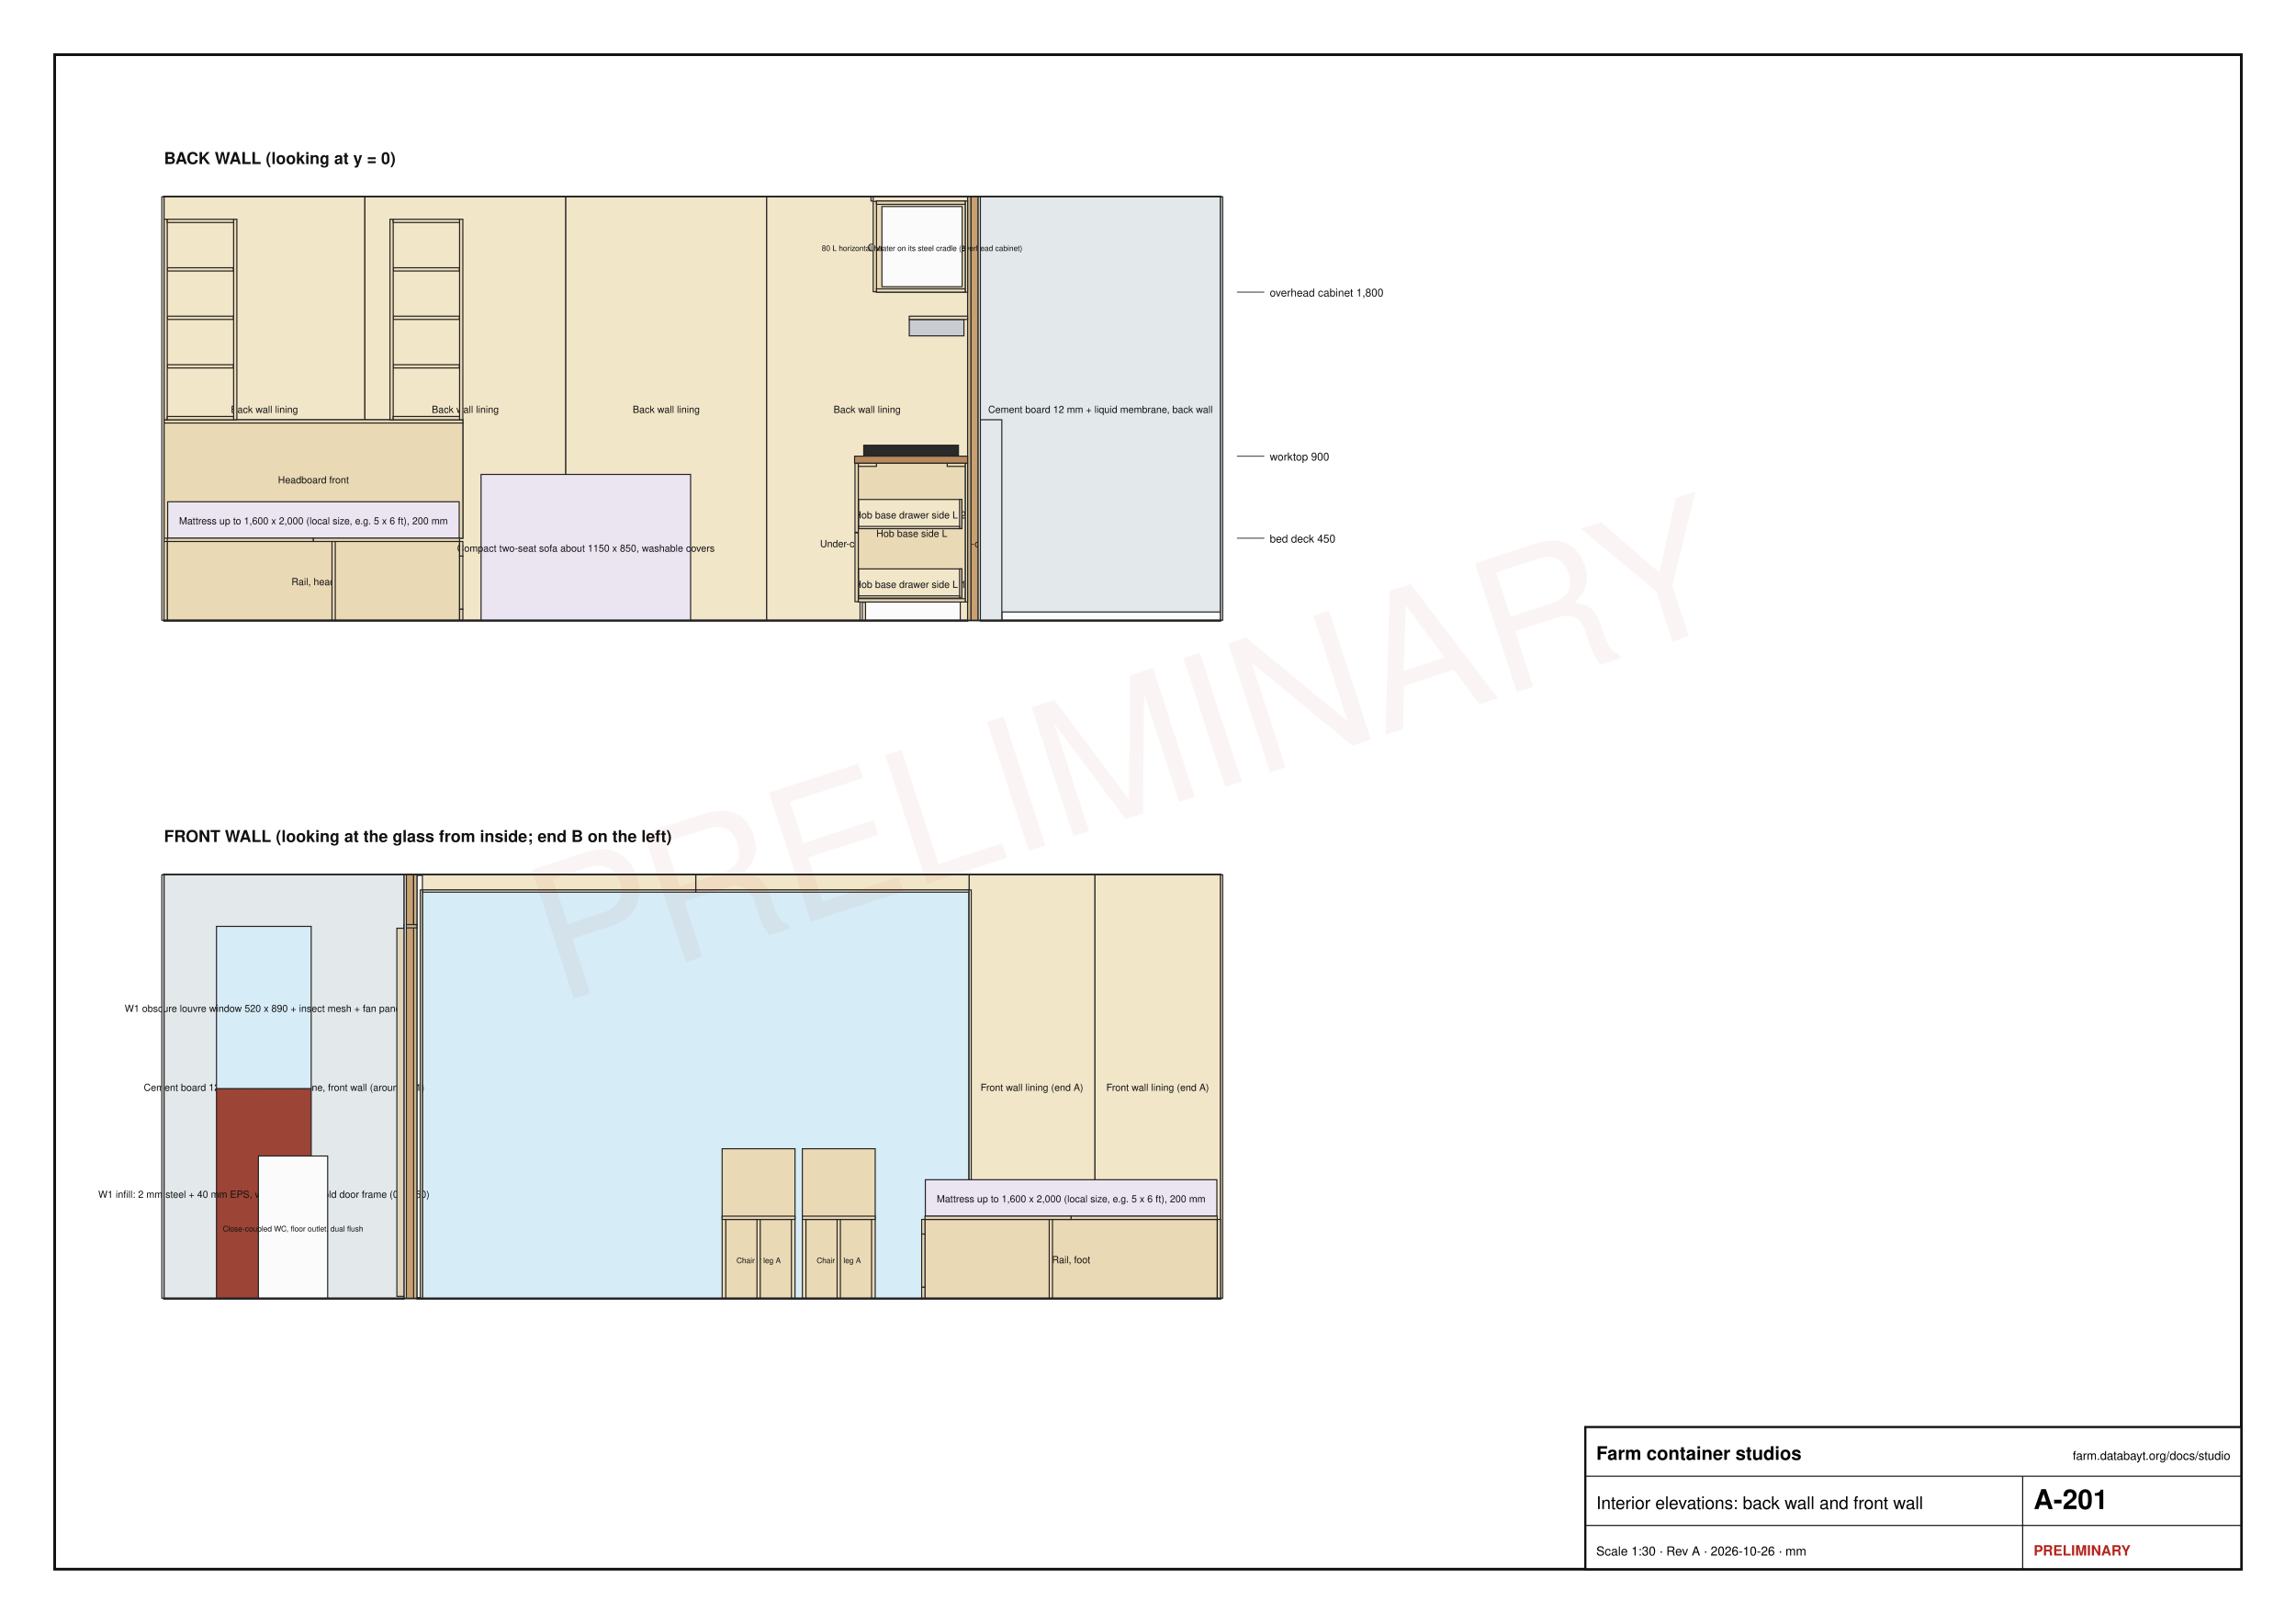
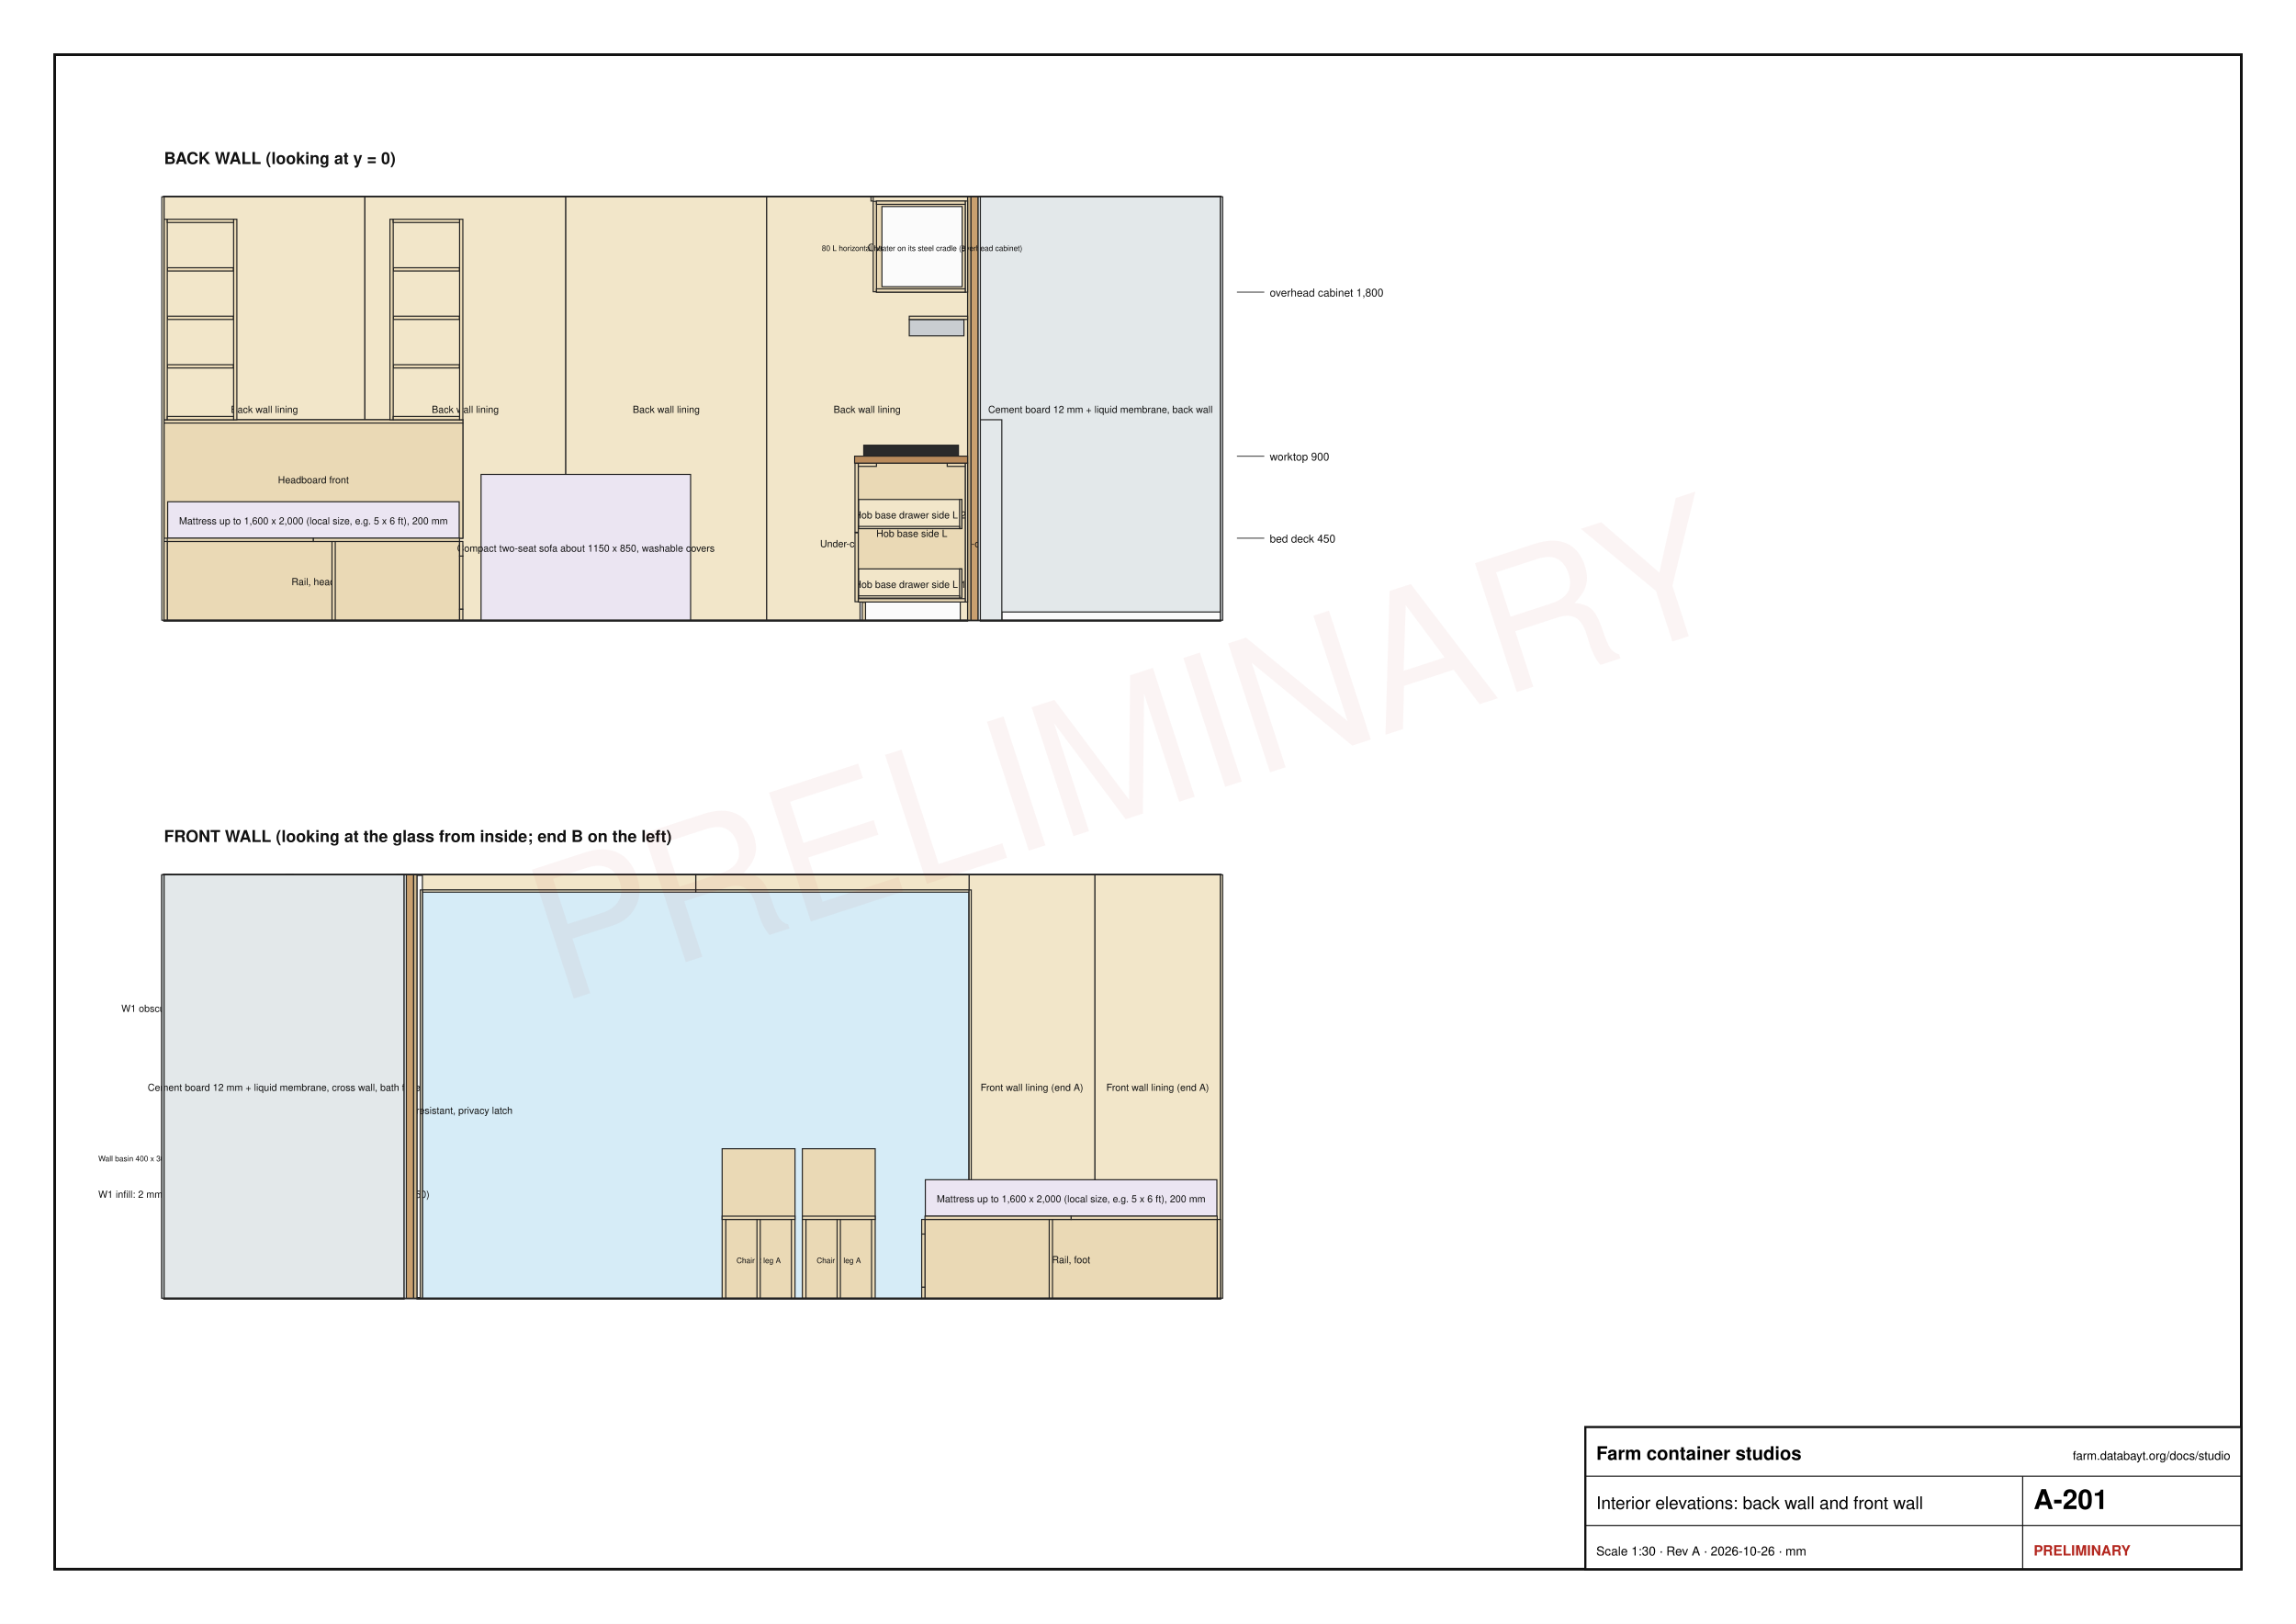
<svg xmlns="http://www.w3.org/2000/svg" width="420mm" height="297mm" viewBox="0 0 420 297" font-family="Helvetica, Arial, sans-serif">
  <rect x="0" y="0" width="420" height="297" fill="#fff" />
  <rect x="10" y="10" width="400" height="277" fill="none" stroke="#111" stroke-width="0.5" />
  <text x="30" y="30" font-size="3" text-anchor="start" font-weight="bold" fill="#111">BACK WALL (looking at y = 0)</text>
  <rect x="30" y="36" width="193.27" height="77.43" fill="#fafafa" stroke="#111" stroke-width="0.4" />
  <rect x="30" y="36" width="36.75" height="77.43" fill="#f2e6c9" stroke="#222" stroke-width="0.2" />
  <text x="48.38" y="75.52" font-size="1.8" text-anchor="middle" font-weight="normal" fill="#111">Back wall lining</text>
  <rect x="66.75" y="36" width="36.75" height="77.43" fill="#f2e6c9" stroke="#222" stroke-width="0.2" />
  <text x="85.12" y="75.52" font-size="1.8" text-anchor="middle" font-weight="normal" fill="#111">Back wall lining</text>
  <rect x="103.5" y="36" width="36.75" height="77.43" fill="#f2e6c9" stroke="#222" stroke-width="0.2" />
  <text x="121.88" y="75.52" font-size="1.8" text-anchor="middle" font-weight="normal" fill="#111">Back wall lining</text>
  <rect x="140.25" y="36" width="36.75" height="77.43" fill="#f2e6c9" stroke="#222" stroke-width="0.2" />
  <text x="158.62" y="75.52" font-size="1.8" text-anchor="middle" font-weight="normal" fill="#111">Back wall lining</text>
  <rect x="179.33" y="36" width="43.93" height="77.43" fill="#e3e8ea" stroke="#222" stroke-width="0.2" />
  <text x="201.3" y="75.52" font-size="1.8" text-anchor="middle" font-weight="normal" fill="#111">Cement board 12 mm + liquid membrane, back wall</text>
  <rect x="160.33" y="36.77" width="16.27" height="16.67" fill="#ead9b5" stroke="#222" stroke-width="0.2" />
  <text x="168.47" y="45.9" font-size="1.8" text-anchor="middle" font-weight="normal" fill="#111">Overhead cabinet side L</text>
  <rect x="177.6" y="36" width="1.33" height="77.43" fill="#c9a06f" stroke="#222" stroke-width="0.2" />
  <rect x="30.63" y="66.7" width="12.07" height="0.6" fill="#ead9b5" stroke="#222" stroke-width="0.2" />
  <rect x="30.63" y="57.83" width="12.07" height="0.6" fill="#ead9b5" stroke="#222" stroke-width="0.2" />
  <rect x="30.63" y="48.97" width="12.07" height="0.6" fill="#ead9b5" stroke="#222" stroke-width="0.2" />
  <rect x="71.97" y="66.7" width="12.07" height="0.6" fill="#ead9b5" stroke="#222" stroke-width="0.2" />
  <rect x="71.97" y="57.83" width="12.07" height="0.6" fill="#ead9b5" stroke="#222" stroke-width="0.2" />
  <rect x="71.97" y="48.97" width="12.07" height="0.6" fill="#ead9b5" stroke="#222" stroke-width="0.2" />
  <rect x="84.07" y="77.37" width="0.6" height="21.07" fill="#ead9b5" stroke="#222" stroke-width="0.2" />
  <rect x="30" y="76.77" width="54.67" height="21.67" fill="#ead9b5" stroke="#222" stroke-width="0.2" />
  <text x="57.33" y="88.4" font-size="1.8" text-anchor="middle" font-weight="normal" fill="#111">Headboard front</text>
  <rect x="30" y="76.77" width="54.67" height="0.6" fill="#ead9b5" stroke="#222" stroke-width="0.2" />
  <rect x="30" y="40.1" width="0.6" height="36.67" fill="#ead9b5" stroke="#222" stroke-width="0.2" />
  <rect x="42.73" y="40.1" width="0.6" height="36.67" fill="#ead9b5" stroke="#222" stroke-width="0.2" />
  <rect x="30.6" y="76.17" width="12.13" height="0.6" fill="#ead9b5" stroke="#222" stroke-width="0.2" />
  <rect x="30.6" y="40.1" width="12.13" height="0.6" fill="#ead9b5" stroke="#222" stroke-width="0.2" />
  <rect x="71.33" y="40.1" width="0.6" height="36.67" fill="#ead9b5" stroke="#222" stroke-width="0.2" />
  <rect x="84.07" y="40.1" width="0.6" height="36.67" fill="#ead9b5" stroke="#222" stroke-width="0.2" />
  <rect x="71.93" y="76.17" width="12.13" height="0.6" fill="#ead9b5" stroke="#222" stroke-width="0.2" />
  <rect x="71.93" y="40.1" width="12.13" height="0.6" fill="#ead9b5" stroke="#222" stroke-width="0.2" />
  <rect x="30.6" y="99.03" width="53.47" height="14.4" fill="#ead9b5" stroke="#222" stroke-width="0.2" />
  <text x="57.33" y="107.03" font-size="1.8" text-anchor="middle" font-weight="normal" fill="#111">Rail, head</text>
  <rect x="157.33" y="85.1" width="18.33" height="28.33" fill="#fbfbfb" stroke="#222" stroke-width="0.2" />
  <text x="166.5" y="100.07" font-size="1.8" text-anchor="middle" font-weight="normal" fill="#111">Under-counter fridge about 90 L (A-class)</text>
  <rect x="157" y="84.7" width="3.33" height="0.6" fill="#ead9b5" stroke="#222" stroke-width="0.2" />
  <rect x="173.27" y="84.7" width="3.33" height="0.6" fill="#ead9b5" stroke="#222" stroke-width="0.2" />
  <rect x="157" y="84.7" width="19.6" height="25.4" fill="#ead9b5" stroke="#222" stroke-width="0.2" />
  <text x="166.8" y="98.2" font-size="1.8" text-anchor="middle" font-weight="normal" fill="#111">Fridge bay side</text>
  <rect x="157" y="84.7" width="19.6" height="25.4" fill="#ead9b5" stroke="#222" stroke-width="0.2" />
  <text x="166.8" y="98.2" font-size="1.8" text-anchor="middle" font-weight="normal" fill="#111">Hob base side L</text>
  <rect x="157.07" y="104.05" width="18.87" height="5.33" fill="#f2e6c9" stroke="#222" stroke-width="0.2" />
  <text x="166.5" y="107.52" font-size="1.8" text-anchor="middle" font-weight="normal" fill="#111">Hob base drawer side L 1</text>
  <rect x="157.07" y="91.35" width="18.87" height="5.33" fill="#f2e6c9" stroke="#222" stroke-width="0.2" />
  <text x="166.5" y="94.82" font-size="1.8" text-anchor="middle" font-weight="normal" fill="#111">Hob base drawer side L 2</text>
  <rect x="159.73" y="36.83" width="0.6" height="16.53" fill="#ead9b5" stroke="#222" stroke-width="0.2" />
-   <rect x="177" y="36" width="0.6" height="77.43" fill="#cdb68c" stroke="#222" stroke-width="0.2" />
  <rect x="88" y="86.77" width="38.33" height="26.67" fill="#ebe5f2" stroke="#222" stroke-width="0.2" />
  <text x="107.17" y="100.9" font-size="1.8" text-anchor="middle" font-weight="normal" fill="#111">Compact two-seat sofa about 1150 x 850, washable covers</text>
+   <rect x="177" y="36" width="0.6" height="77.43" fill="#cdb68c" stroke="#222" stroke-width="0.2" />
  <rect x="158" y="81.43" width="17.33" height="2" fill="#2a2a2a" stroke="#222" stroke-width="0.2" />
  <rect x="183.27" y="111.93" width="40" height="1.5" fill="#fbfbfb" stroke="#222" stroke-width="0.2" />
  <rect x="179.33" y="76.77" width="3.93" height="36.67" fill="#e3e8ea" stroke="#222" stroke-width="0.2" />
  <rect x="175.53" y="104.05" width="0.4" height="5.33" fill="#f2e6c9" stroke="#222" stroke-width="0.2" />
  <rect x="157.07" y="108.98" width="18.47" height="0.4" fill="#f2e6c9" stroke="#222" stroke-width="0.2" />
  <rect x="175.53" y="91.35" width="0.4" height="5.33" fill="#f2e6c9" stroke="#222" stroke-width="0.2" />
  <rect x="157.07" y="96.28" width="18.47" height="0.4" fill="#f2e6c9" stroke="#222" stroke-width="0.2" />
  <rect x="166.33" y="58.43" width="10" height="3" fill="#c9cdd1" stroke="#222" stroke-width="0.2" />
  <rect x="157" y="109.5" width="19.6" height="0.6" fill="#ead9b5" stroke="#222" stroke-width="0.2" />
  <rect x="157" y="84.7" width="3.33" height="0.6" fill="#ead9b5" stroke="#222" stroke-width="0.2" />
  <rect x="173.27" y="84.7" width="3.33" height="0.6" fill="#ead9b5" stroke="#222" stroke-width="0.2" />
  <rect x="156.4" y="97.45" width="0.6" height="12.6" fill="#ead9b5" stroke="#222" stroke-width="0.2" />
  <rect x="156.4" y="84.75" width="0.6" height="12.6" fill="#ead9b5" stroke="#222" stroke-width="0.2" />
  <rect x="176.6" y="84.7" width="0.4" height="25.4" fill="#f2e6c9" stroke="#222" stroke-width="0.2" />
  <rect x="166.33" y="57.83" width="10.67" height="0.6" fill="#ead9b5" stroke="#222" stroke-width="0.2" />
  <rect x="161.33" y="37.77" width="14.67" height="14.67" fill="#fbfbfb" stroke="#222" stroke-width="0.2" />
  <text x="168.67" y="45.9" font-size="1.4" text-anchor="middle" font-weight="normal" fill="#111">80 L horizontal heater on its steel cradle (overhead cabinet)</text>
  <rect x="29.6" y="36" width="0.4" height="77.43" fill="#f2e6c9" stroke="#222" stroke-width="0.2" />
  <rect x="160.33" y="52.83" width="16.27" height="0.6" fill="#ead9b5" stroke="#222" stroke-width="0.2" />
  <rect x="160.33" y="36.77" width="16.27" height="0.6" fill="#ead9b5" stroke="#222" stroke-width="0.2" />
  <rect x="176.6" y="36.77" width="0.4" height="16.67" fill="#f2e6c9" stroke="#222" stroke-width="0.2" />
  <rect x="156.33" y="83.43" width="20.67" height="1.27" fill="#b98b5c" stroke="#222" stroke-width="0.2" />
  <rect x="157.73" y="110.17" width="0.6" height="3.27" fill="#ead9b5" stroke="#222" stroke-width="0.2" />
  <rect x="159.33" y="36" width="0.4" height="0.77" fill="#f2e6c9" stroke="#222" stroke-width="0.2" />
+   <rect x="223.27" y="36" width="0.4" height="77.43" fill="#e3e8ea" stroke="#222" stroke-width="0.2" />
+   <rect x="178.93" y="36" width="0.4" height="77.43" fill="#e3e8ea" stroke="#222" stroke-width="0.2" />
  <rect x="60.73" y="99.03" width="0.6" height="14.4" fill="#ead9b5" stroke="#222" stroke-width="0.2" />
  <rect x="84.07" y="101.7" width="0.6" height="9.73" fill="#ead9b5" stroke="#222" stroke-width="0.2" />
  <rect x="30.67" y="91.77" width="53.33" height="6.67" fill="#ebe5f2" stroke="#222" stroke-width="0.2" />
  <text x="57.33" y="95.9" font-size="1.8" text-anchor="middle" font-weight="normal" fill="#111">Mattress up to 1,600 x 2,000 (local size, e.g. 5 x 6 ft), 200 mm</text>
  <rect x="30" y="99.03" width="0.6" height="14.4" fill="#ead9b5" stroke="#222" stroke-width="0.2" />
  <rect x="84.07" y="99.03" width="0.6" height="2.67" fill="#ead9b5" stroke="#222" stroke-width="0.2" />
  <rect x="84.07" y="111.43" width="0.6" height="2" fill="#ead9b5" stroke="#222" stroke-width="0.2" />
  <rect x="30.6" y="98.43" width="26.73" height="0.6" fill="#ead9b5" stroke="#222" stroke-width="0.2" />
  <rect x="57.33" y="98.43" width="26.73" height="0.6" fill="#ead9b5" stroke="#222" stroke-width="0.2" />
  <rect x="30" y="113.43" width="147" height="0.17" fill="#dccdb1" stroke="#222" stroke-width="0.2" />
-   <rect x="223.27" y="36" width="0.4" height="77.43" fill="#e3e8ea" stroke="#222" stroke-width="0.2" />
-   <rect x="178.93" y="36" width="0.4" height="77.43" fill="#e3e8ea" stroke="#222" stroke-width="0.2" />
  <rect x="179.33" y="113.43" width="43.93" height="0.17" fill="#dccdb1" stroke="#222" stroke-width="0.2" />
  <text x="30" y="154" font-size="3" text-anchor="start" font-weight="bold" fill="#111">FRONT WALL (looking at the glass from inside; end B on the left)</text>
  <rect x="30" y="160" width="193.27" height="77.43" fill="#fafafa" stroke="#111" stroke-width="0.4" />
  <rect x="77.27" y="162.77" width="100" height="74.67" fill="#d6ecf7" stroke="#222" stroke-width="0.2" />
  <rect x="200.27" y="160" width="23" height="77.43" fill="#f2e6c9" stroke="#222" stroke-width="0.2" />
  <text x="211.77" y="199.52" font-size="1.8" text-anchor="middle" font-weight="normal" fill="#111">Front wall lining (end A)</text>
  <rect x="177.27" y="160" width="23" height="77.43" fill="#f2e6c9" stroke="#222" stroke-width="0.2" />
  <text x="188.77" y="199.52" font-size="1.8" text-anchor="middle" font-weight="normal" fill="#111">Front wall lining (end A)</text>
  <rect x="127.27" y="160" width="50" height="2.77" fill="#f2e6c9" stroke="#222" stroke-width="0.2" />
  <rect x="77.27" y="160" width="50" height="2.77" fill="#f2e6c9" stroke="#222" stroke-width="0.2" />
-   <rect x="30" y="160" width="43.93" height="77.43" fill="#e3e8ea" stroke="#222" stroke-width="0.2" />
-   <text x="51.97" y="199.52" font-size="1.8" text-anchor="middle" font-weight="normal" fill="#111">Cement board 12 mm + liquid membrane, front wall (around W1)</text>
  <rect x="39.6" y="199.1" width="17.33" height="38.33" fill="#9c4436" stroke="#222" stroke-width="0.2" />
  <text x="48.27" y="219.07" font-size="1.8" text-anchor="middle" font-weight="normal" fill="#111">W1 infill: 2 mm steel + 40 mm EPS, welded into the old door frame (0-1,150)</text>
  <rect x="39.6" y="169.43" width="17.33" height="29.67" fill="#d6ecf7" stroke="#222" stroke-width="0.2" />
-   <text x="48.27" y="185.07" font-size="1.8" text-anchor="middle" font-weight="normal" fill="#111">W1 obscure louvre window 520 x 890 + insect mesh + fan panel</text>
+   <text x="48.27" y="185.07" font-size="1.8" text-anchor="middle" font-weight="normal" fill="#111">W1 obscure louvre window 520 x 890 + insect mesh (wash lobby)</text>
  <rect x="177.67" y="235.1" width="45.6" height="2.33" fill="#f2e6c9" stroke="#222" stroke-width="0.2" />
-   <rect x="75.67" y="160" width="0.6" height="77.43" fill="#cdb68c" stroke="#222" stroke-width="0.2" />
-   <rect x="74.33" y="160" width="1.33" height="77.43" fill="#c9a06f" stroke="#222" stroke-width="0.2" />
-   <rect x="73.93" y="169.1" width="2.33" height="68.33" fill="#cdb68c" stroke="#222" stroke-width="0.2" />
-   <rect x="74.33" y="160" width="1.33" height="77.43" fill="#c9a06f" stroke="#222" stroke-width="0.2" />
  <rect x="127.27" y="162.77" width="50" height="0.4" fill="#f2e6c9" stroke="#222" stroke-width="0.2" />
  <rect x="77.27" y="162.77" width="50" height="0.4" fill="#f2e6c9" stroke="#222" stroke-width="0.2" />
  <rect x="177.27" y="162.77" width="0.4" height="74.67" fill="#f2e6c9" stroke="#222" stroke-width="0.2" />
  <rect x="76.87" y="162.77" width="0.4" height="74.67" fill="#f2e6c9" stroke="#222" stroke-width="0.2" />
+   <rect x="30.4" y="174.1" width="3.6" height="21.67" fill="#cdb68c" stroke="#222" stroke-width="0.2" />
  <rect x="169.2" y="223.03" width="53.47" height="14.4" fill="#ead9b5" stroke="#222" stroke-width="0.2" />
  <text x="195.93" y="231.03" font-size="1.8" text-anchor="middle" font-weight="normal" fill="#111">Rail, foot</text>
  <rect x="146.77" y="210.1" width="13.33" height="27.33" fill="#ead9b5" stroke="#222" stroke-width="0.2" />
  <text x="153.43" y="224.57" font-size="1.4" text-anchor="middle" font-weight="normal" fill="#111">Chair 1 back</text>
  <rect x="132.1" y="210.1" width="13.33" height="27.33" fill="#ead9b5" stroke="#222" stroke-width="0.2" />
  <text x="138.77" y="224.57" font-size="1.4" text-anchor="middle" font-weight="normal" fill="#111">Chair 2 back</text>
+   <rect x="30.4" y="184.83" width="3.27" height="0.6" fill="#cdb68c" stroke="#222" stroke-width="0.2" />
+   <rect x="30.4" y="174.1" width="3.6" height="0.6" fill="#cdb68c" stroke="#222" stroke-width="0.2" />
+   <rect x="30.4" y="195.17" width="3.6" height="0.6" fill="#cdb68c" stroke="#222" stroke-width="0.2" />
+   <rect x="30.4" y="174.1" width="3.6" height="21.67" fill="#cdb68c" stroke="#222" stroke-width="0.2" />
+   <rect x="34" y="174.1" width="0.6" height="21.67" fill="#cdb68c" stroke="#222" stroke-width="0.2" />
+   <rect x="30" y="209.1" width="10" height="5" fill="#fbfbfb" stroke="#222" stroke-width="0.2" />
+   <text x="35" y="212.4" font-size="1.4" text-anchor="middle" font-weight="normal" fill="#111">Wall basin 400 x 300 + mixer + bottle trap (wash lobby)</text>
+   <rect x="52.93" y="168.77" width="21.33" height="68.33" fill="#e0d3ba" stroke="#222" stroke-width="0.2" />
+   <text x="63.6" y="203.73" font-size="1.8" text-anchor="middle" font-weight="normal" fill="#111">Sliding door leaf 640 x 2,050 on a top track, moisture-resistant, privacy latch</text>
+   <rect x="29.6" y="160" width="0.4" height="77.43" fill="#e3e8ea" stroke="#222" stroke-width="0.2" />
+   <rect x="73.6" y="160" width="2.67" height="77.43" fill="#cdb68c" stroke="#222" stroke-width="0.2" />
+   <rect x="53.6" y="160" width="20" height="9.1" fill="#cdb68c" stroke="#222" stroke-width="0.2" />
+   <text x="63.6" y="165.35" font-size="1.8" text-anchor="middle" font-weight="normal" fill="#111">Cross wall skin over the door</text>
+   <rect x="30" y="160" width="23.6" height="77.43" fill="#cdb68c" stroke="#222" stroke-width="0.2" />
+   <text x="41.8" y="199.52" font-size="1.8" text-anchor="middle" font-weight="normal" fill="#111">Cross wall skin (lobby face)</text>
+   <rect x="72.6" y="160" width="1.33" height="77.43" fill="#c9a06f" stroke="#222" stroke-width="0.2" />
+   <rect x="52.27" y="160" width="1.33" height="77.43" fill="#c9a06f" stroke="#222" stroke-width="0.2" />
+   <rect x="30" y="160" width="1.33" height="77.43" fill="#c9a06f" stroke="#222" stroke-width="0.2" />
  <rect x="147.43" y="223.03" width="12" height="14.4" fill="#ead9b5" stroke="#222" stroke-width="0.2" />
  <text x="153.43" y="231.03" font-size="1.4" text-anchor="middle" font-weight="normal" fill="#111">Chair 1 leg A</text>
  <rect x="132.77" y="223.03" width="12" height="14.4" fill="#ead9b5" stroke="#222" stroke-width="0.2" />
  <text x="138.77" y="231.03" font-size="1.4" text-anchor="middle" font-weight="normal" fill="#111">Chair 2 leg A</text>
-   <rect x="47.27" y="211.43" width="12.67" height="26" fill="#fbfbfb" stroke="#222" stroke-width="0.2" />
-   <text x="53.6" y="225.23" font-size="1.4" text-anchor="middle" font-weight="normal" fill="#111">Close-coupled WC, floor outlet, dual flush</text>
+   <rect x="73" y="169.1" width="0.6" height="68.33" fill="#cdb68c" stroke="#222" stroke-width="0.2" />
+   <rect x="53.6" y="169.1" width="0.6" height="68.33" fill="#cdb68c" stroke="#222" stroke-width="0.2" />
+   <rect x="54.2" y="169.1" width="18.8" height="0.6" fill="#cdb68c" stroke="#222" stroke-width="0.2" />
+   <rect x="30" y="160" width="43.93" height="77.43" fill="#e3e8ea" stroke="#222" stroke-width="0.2" />
+   <text x="51.97" y="199.52" font-size="1.8" text-anchor="middle" font-weight="normal" fill="#111">Cement board 12 mm + liquid membrane, cross wall, bath face</text>
+   <rect x="74.33" y="160" width="1.33" height="77.43" fill="#c9a06f" stroke="#222" stroke-width="0.2" />
  <rect x="153.13" y="223.03" width="0.6" height="14.4" fill="#ead9b5" stroke="#222" stroke-width="0.2" />
  <rect x="138.47" y="223.03" width="0.6" height="14.4" fill="#ead9b5" stroke="#222" stroke-width="0.2" />
-   <rect x="72.6" y="169.77" width="1.33" height="67.33" fill="#e0d3ba" stroke="#222" stroke-width="0.2" />
  <rect x="146.77" y="222.43" width="13.33" height="0.6" fill="#ead9b5" stroke="#222" stroke-width="0.2" />
  <rect x="132.1" y="222.43" width="13.33" height="0.6" fill="#ead9b5" stroke="#222" stroke-width="0.2" />
-   <rect x="73.93" y="169.1" width="2.33" height="0.6" fill="#cdb68c" stroke="#222" stroke-width="0.2" />
-   <rect x="75.67" y="160" width="0.6" height="9.1" fill="#cdb68c" stroke="#222" stroke-width="0.2" />
  <rect x="223.27" y="160" width="0.4" height="77.43" fill="#f2e6c9" stroke="#222" stroke-width="0.2" />
+   <rect x="75.67" y="160" width="0.6" height="77.43" fill="#cdb68c" stroke="#222" stroke-width="0.2" />
  <rect x="191.93" y="223.03" width="0.6" height="14.4" fill="#ead9b5" stroke="#222" stroke-width="0.2" />
  <rect x="168.6" y="225.7" width="0.6" height="9.73" fill="#ead9b5" stroke="#222" stroke-width="0.2" />
  <rect x="169.27" y="215.77" width="53.33" height="6.67" fill="#ebe5f2" stroke="#222" stroke-width="0.2" />
  <text x="195.93" y="219.9" font-size="1.8" text-anchor="middle" font-weight="normal" fill="#111">Mattress up to 1,600 x 2,000 (local size, e.g. 5 x 6 ft), 200 mm</text>
  <rect x="222.67" y="223.03" width="0.6" height="14.4" fill="#ead9b5" stroke="#222" stroke-width="0.2" />
  <rect x="168.6" y="223.03" width="0.6" height="2.67" fill="#ead9b5" stroke="#222" stroke-width="0.2" />
  <rect x="168.6" y="235.43" width="0.6" height="2" fill="#ead9b5" stroke="#222" stroke-width="0.2" />
  <rect x="195.93" y="222.43" width="26.73" height="0.6" fill="#ead9b5" stroke="#222" stroke-width="0.2" />
  <rect x="169.2" y="222.43" width="26.73" height="0.6" fill="#ead9b5" stroke="#222" stroke-width="0.2" />
  <rect x="76.27" y="237.43" width="147" height="0.17" fill="#dccdb1" stroke="#222" stroke-width="0.2" />
  <rect x="29.6" y="160" width="0.4" height="77.43" fill="#e3e8ea" stroke="#222" stroke-width="0.2" />
  <rect x="73.93" y="160" width="0.4" height="77.43" fill="#e3e8ea" stroke="#222" stroke-width="0.2" />
  <rect x="30" y="237.43" width="43.93" height="0.17" fill="#dccdb1" stroke="#222" stroke-width="0.2" />
  <line x1="226.27" y1="83.43" x2="231.27" y2="83.43" stroke="#555" stroke-width="0.2" />
  <text x="232.27" y="84.23" font-size="2" text-anchor="start" font-weight="normal" fill="#111">worktop 900</text>
  <line x1="226.27" y1="98.43" x2="231.27" y2="98.43" stroke="#555" stroke-width="0.2" />
  <text x="232.27" y="99.23" font-size="2" text-anchor="start" font-weight="normal" fill="#111">bed deck 450</text>
  <line x1="226.27" y1="53.43" x2="231.27" y2="53.43" stroke="#555" stroke-width="0.2" />
  <text x="232.27" y="54.23" font-size="2" text-anchor="start" font-weight="normal" fill="#111">overhead cabinet 1,800</text>
  <rect x="290" y="261" width="120" height="26" fill="#fff" stroke="#111" stroke-width="0.4" />
  <line x1="290" y1="270" x2="410" y2="270" stroke="#111" stroke-width="0.2" />
  <line x1="290" y1="279" x2="410" y2="279" stroke="#111" stroke-width="0.2" />
  <line x1="370" y1="270" x2="370" y2="287" stroke="#111" stroke-width="0.2" />
  <text x="292" y="267" font-size="3.4" font-weight="bold">Farm container studios</text>
  <text x="408" y="267" font-size="2.2" text-anchor="end">farm.databayt.org/docs/studio</text>
  <text x="292" y="276" font-size="3.2">Interior elevations: back wall and front wall</text>
  <text x="372" y="276" font-size="5" font-weight="bold">A-201</text>
  <text x="292" y="284.5" font-size="2.3">Scale 1:30 · Rev A · 2026-10-26 · mm</text>
  <text x="372" y="284.5" font-size="2.6" font-weight="bold" fill="#b3261e">PRELIMINARY</text>
  <text x="210.0" y="148.5" font-size="34" fill="#b3261e" fill-opacity="0.05" text-anchor="middle" transform="rotate(-18 210.0 148.5)">PRELIMINARY</text>
</svg>
